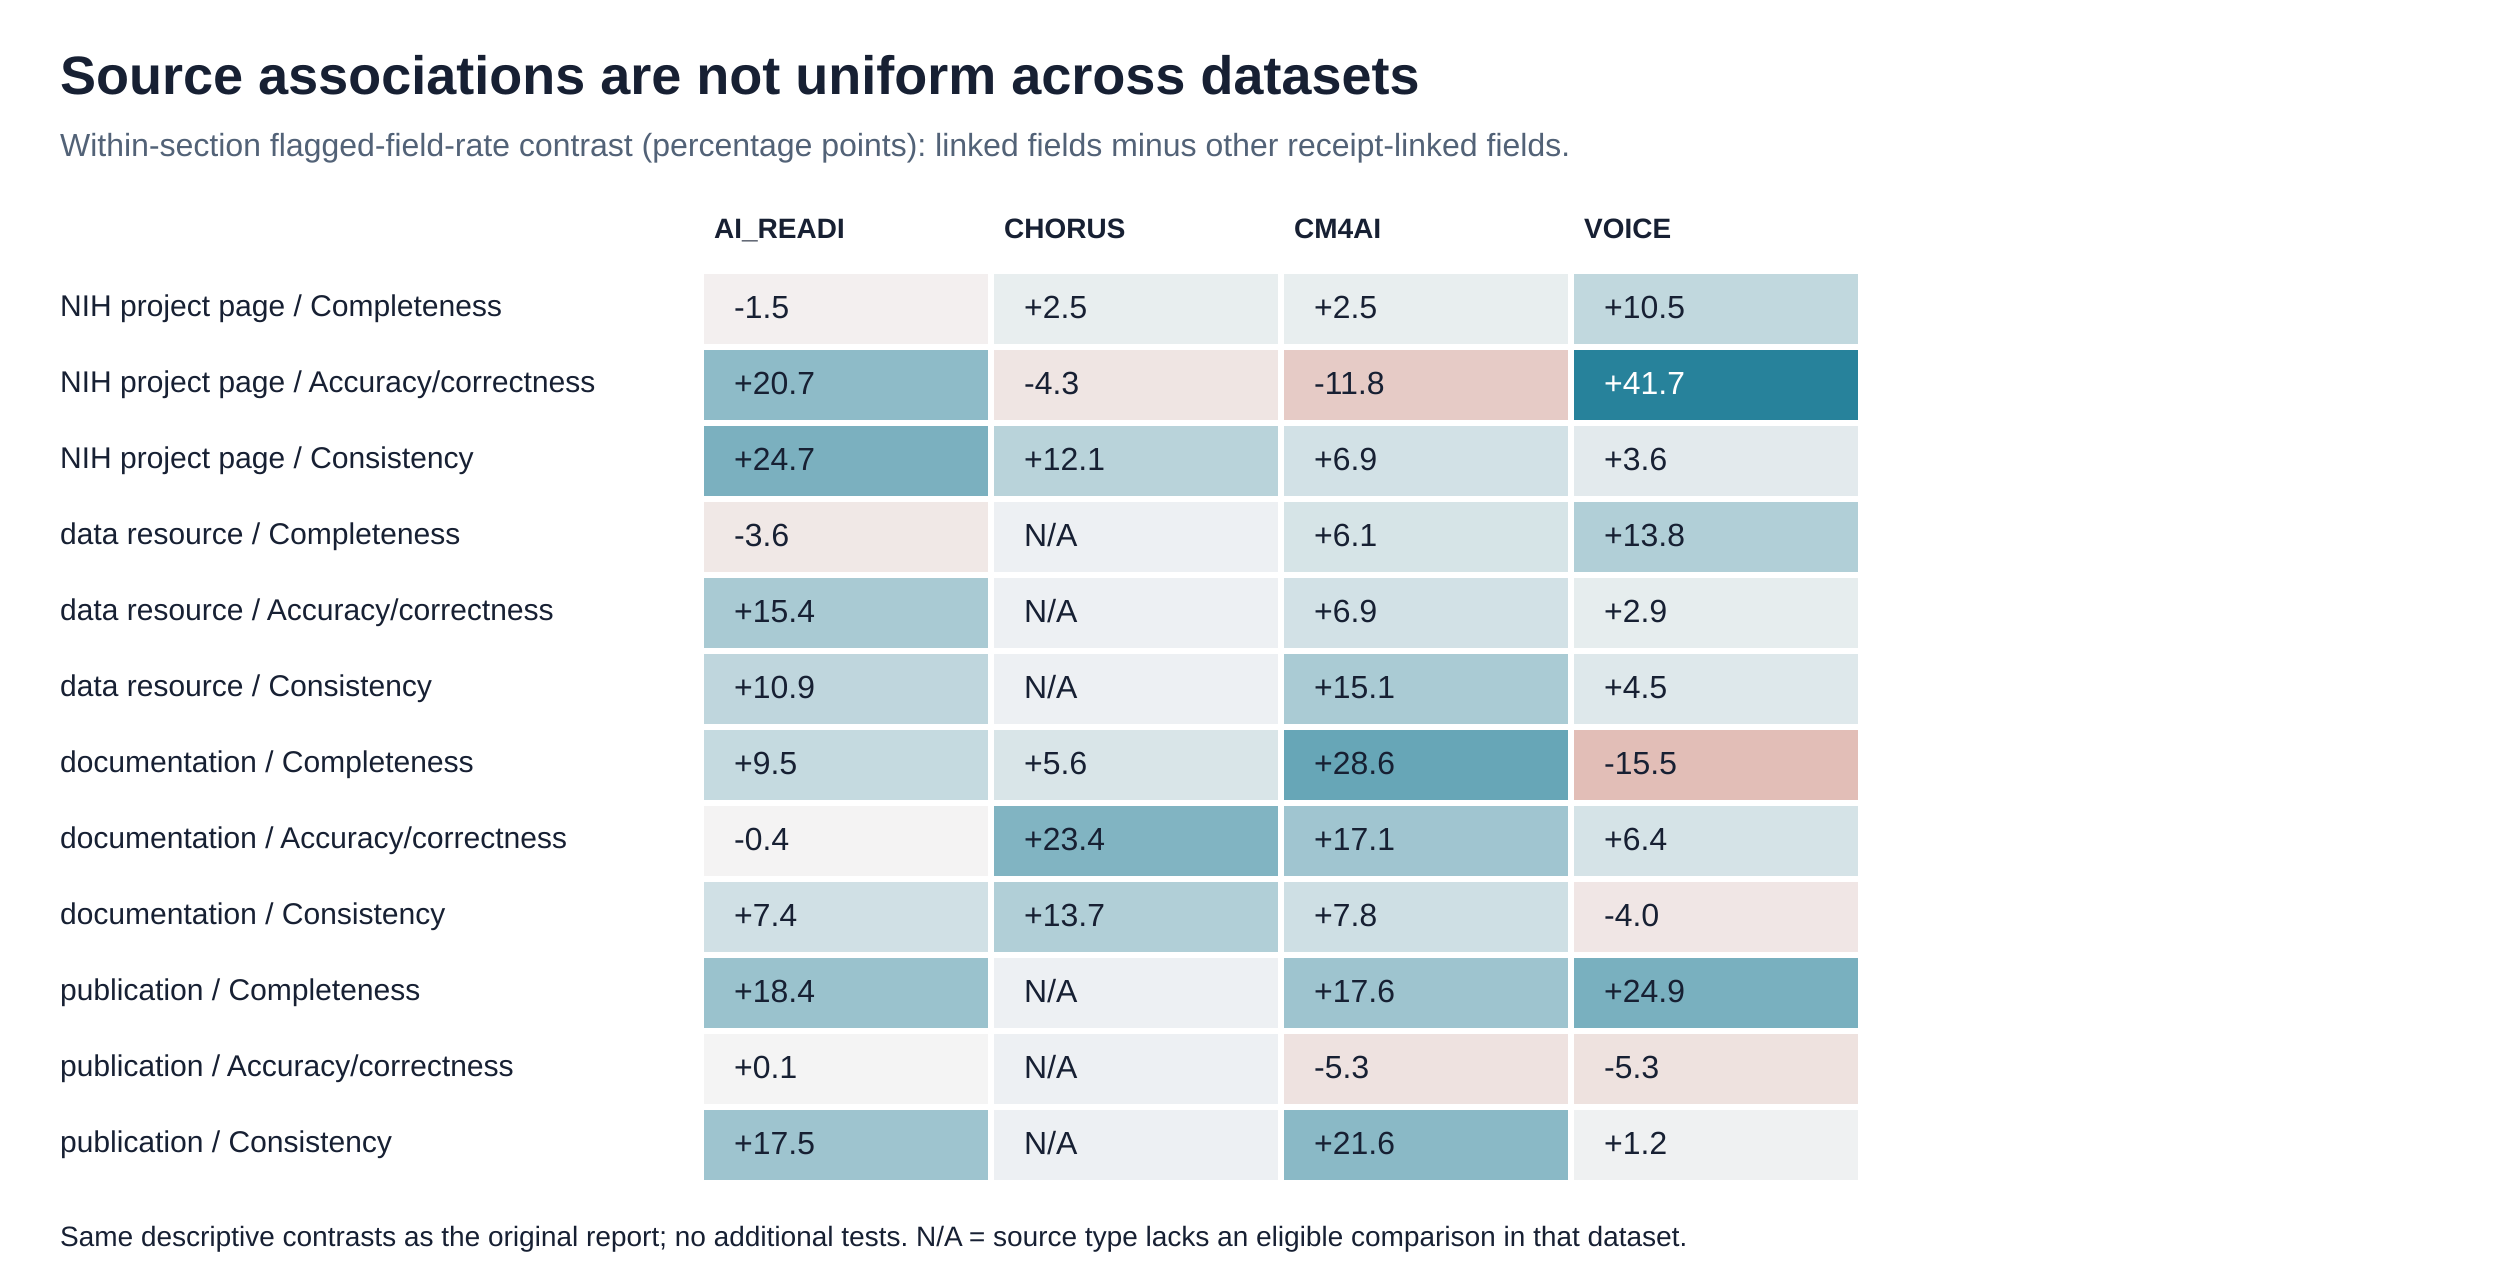
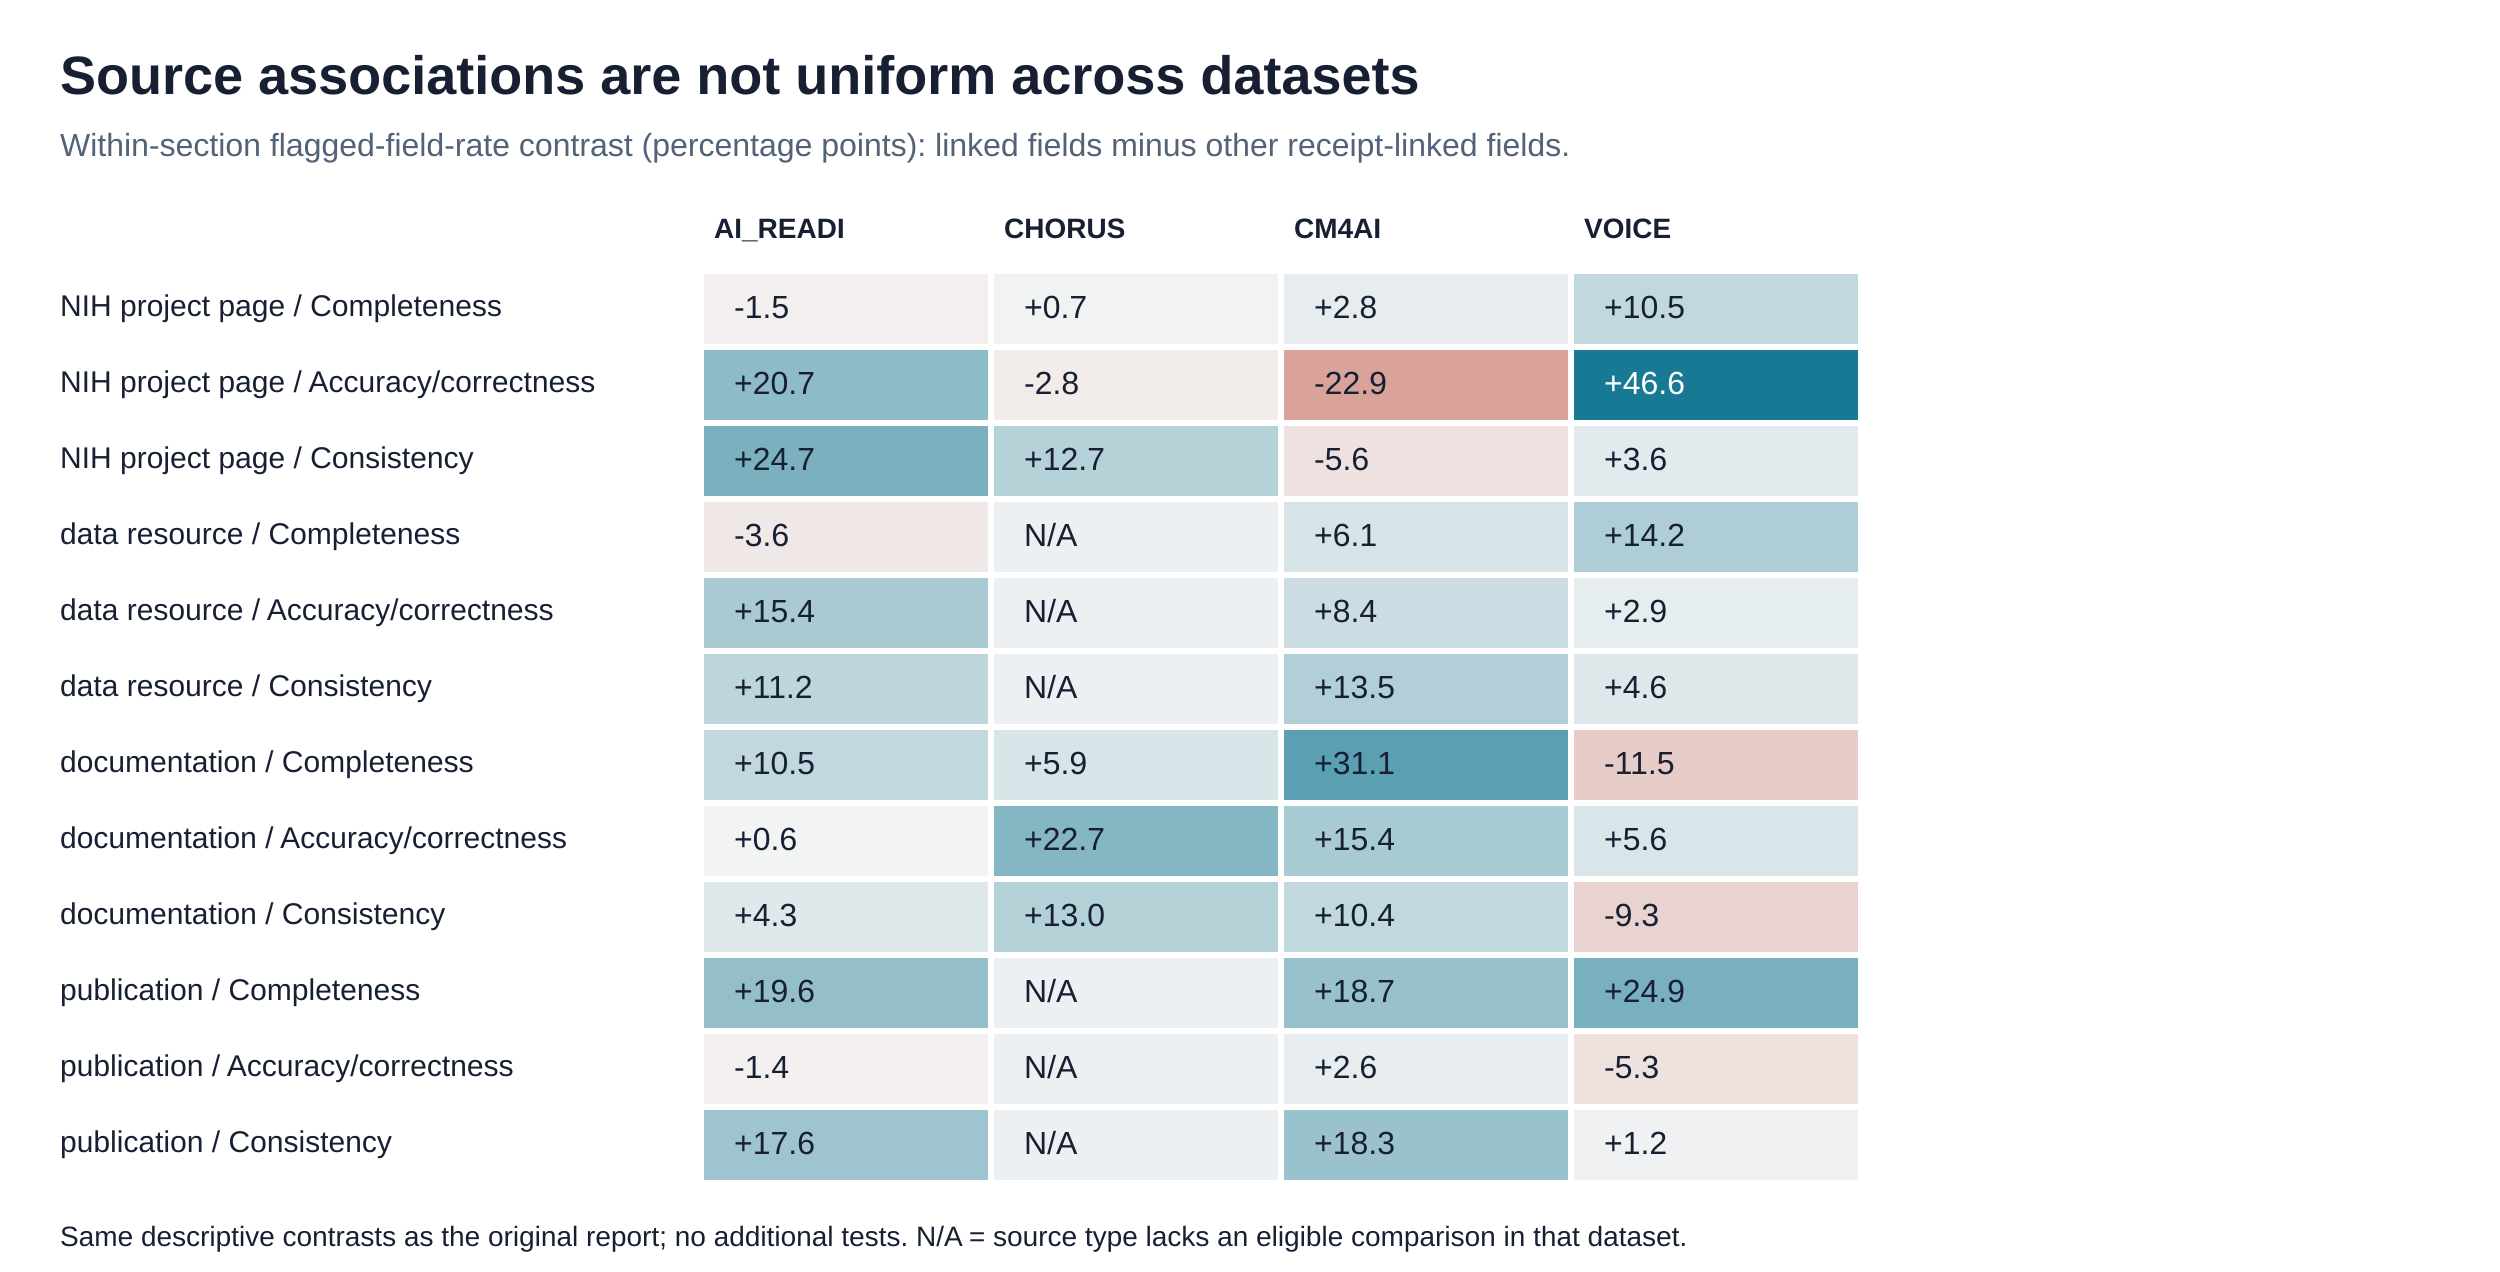
<svg xmlns="http://www.w3.org/2000/svg" width="1250" height="636">
  <rect width="100%" height="100%" fill="white" />
  <text x="30" y="47" font-family="Arial,sans-serif" font-size="27" fill="#172033" font-weight="700">Source associations are not uniform across datasets</text>
  <text x="30" y="78" font-family="Arial,sans-serif" font-size="16" fill="#526277" font-weight="400">Within-section flagged-field-rate contrast (percentage points): linked fields minus other receipt-linked fields.</text>
  <text x="357" y="119" font-family="Arial,sans-serif" font-size="14" fill="#172033" font-weight="700">AI_READI</text>
  <text x="502" y="119" font-family="Arial,sans-serif" font-size="14" fill="#172033" font-weight="700">CHORUS</text>
  <text x="647" y="119" font-family="Arial,sans-serif" font-size="14" fill="#172033" font-weight="700">CM4AI</text>
  <text x="792" y="119" font-family="Arial,sans-serif" font-size="14" fill="#172033" font-weight="700">VOICE</text>
  <text x="30" y="158" font-family="Arial,sans-serif" font-size="15" fill="#172033" font-weight="400">NIH project page / Completeness</text>
  <rect x="352" y="137" width="142" height="35" fill="#f3efef" />
  <text x="367" y="159" font-family="Arial,sans-serif" font-size="16" fill="#172033" font-weight="400">-1.5</text>
-   <rect x="497" y="137" width="142" height="35" fill="#e8eeef" />
-   <text x="512" y="159" font-family="Arial,sans-serif" font-size="16" fill="#172033" font-weight="400">+2.5</text>
-   <rect x="642" y="137" width="142" height="35" fill="#e8eeef" />
-   <text x="657" y="159" font-family="Arial,sans-serif" font-size="16" fill="#172033" font-weight="400">+2.5</text>
+   <rect x="497" y="137" width="142" height="35" fill="#f1f3f3" />
+   <text x="512" y="159" font-family="Arial,sans-serif" font-size="16" fill="#172033" font-weight="400">+0.7</text>
+   <rect x="642" y="137" width="142" height="35" fill="#e7edef" />
+   <text x="657" y="159" font-family="Arial,sans-serif" font-size="16" fill="#172033" font-weight="400">+2.8</text>
  <rect x="787" y="137" width="142" height="35" fill="#c1d8de" />
  <text x="802" y="159" font-family="Arial,sans-serif" font-size="16" fill="#172033" font-weight="400">+10.5</text>
  <text x="30" y="196" font-family="Arial,sans-serif" font-size="15" fill="#172033" font-weight="400">NIH project page / Accuracy/correctness</text>
  <rect x="352" y="175" width="142" height="35" fill="#8ebbc8" />
  <text x="367" y="197" font-family="Arial,sans-serif" font-size="16" fill="#172033" font-weight="400">+20.7</text>
-   <rect x="497" y="175" width="142" height="35" fill="#efe5e3" />
-   <text x="512" y="197" font-family="Arial,sans-serif" font-size="16" fill="#172033" font-weight="400">-4.3</text>
-   <rect x="642" y="175" width="142" height="35" fill="#e6cbc6" />
-   <text x="657" y="197" font-family="Arial,sans-serif" font-size="16" fill="#172033" font-weight="400">-11.8</text>
-   <rect x="787" y="175" width="142" height="35" fill="#27829b" />
-   <text x="802" y="197" font-family="Arial,sans-serif" font-size="16" fill="white" font-weight="400">+41.7</text>
+   <rect x="497" y="175" width="142" height="35" fill="#f1ebe9" />
+   <text x="512" y="197" font-family="Arial,sans-serif" font-size="16" fill="#172033" font-weight="400">-2.8</text>
+   <rect x="642" y="175" width="142" height="35" fill="#d9a39a" />
+   <text x="657" y="197" font-family="Arial,sans-serif" font-size="16" fill="#172033" font-weight="400">-22.9</text>
+   <rect x="787" y="175" width="142" height="35" fill="#177994" />
+   <text x="802" y="197" font-family="Arial,sans-serif" font-size="16" fill="white" font-weight="400">+46.6</text>
  <text x="30" y="234" font-family="Arial,sans-serif" font-size="15" fill="#172033" font-weight="400">NIH project page / Consistency</text>
  <rect x="352" y="213" width="142" height="35" fill="#7bb0bf" />
  <text x="367" y="235" font-family="Arial,sans-serif" font-size="16" fill="#172033" font-weight="400">+24.7</text>
-   <rect x="497" y="213" width="142" height="35" fill="#b9d3da" />
-   <text x="512" y="235" font-family="Arial,sans-serif" font-size="16" fill="#172033" font-weight="400">+12.1</text>
-   <rect x="642" y="213" width="142" height="35" fill="#d2e1e6" />
-   <text x="657" y="235" font-family="Arial,sans-serif" font-size="16" fill="#172033" font-weight="400">+6.9</text>
+   <rect x="497" y="213" width="142" height="35" fill="#b6d2d9" />
+   <text x="512" y="235" font-family="Arial,sans-serif" font-size="16" fill="#172033" font-weight="400">+12.7</text>
+   <rect x="642" y="213" width="142" height="35" fill="#eee1df" />
+   <text x="657" y="235" font-family="Arial,sans-serif" font-size="16" fill="#172033" font-weight="400">-5.6</text>
  <rect x="787" y="213" width="142" height="35" fill="#e3eaed" />
  <text x="802" y="235" font-family="Arial,sans-serif" font-size="16" fill="#172033" font-weight="400">+3.6</text>
  <text x="30" y="272" font-family="Arial,sans-serif" font-size="15" fill="#172033" font-weight="400">data resource / Completeness</text>
  <rect x="352" y="251" width="142" height="35" fill="#f0e8e6" />
  <text x="367" y="273" font-family="Arial,sans-serif" font-size="16" fill="#172033" font-weight="400">-3.6</text>
  <rect x="497" y="251" width="142" height="35" fill="#edf0f3" />
  <text x="512" y="273" font-family="Arial,sans-serif" font-size="16" fill="#172033" font-weight="400">N/A</text>
-   <rect x="642" y="251" width="142" height="35" fill="#d6e4e7" />
+   <rect x="642" y="251" width="142" height="35" fill="#d7e4e7" />
  <text x="657" y="273" font-family="Arial,sans-serif" font-size="16" fill="#172033" font-weight="400">+6.1</text>
-   <rect x="787" y="251" width="142" height="35" fill="#b1cfd7" />
-   <text x="802" y="273" font-family="Arial,sans-serif" font-size="16" fill="#172033" font-weight="400">+13.8</text>
+   <rect x="787" y="251" width="142" height="35" fill="#aecdd6" />
+   <text x="802" y="273" font-family="Arial,sans-serif" font-size="16" fill="#172033" font-weight="400">+14.2</text>
  <text x="30" y="310" font-family="Arial,sans-serif" font-size="15" fill="#172033" font-weight="400">data resource / Accuracy/correctness</text>
  <rect x="352" y="289" width="142" height="35" fill="#a9cad3" />
  <text x="367" y="311" font-family="Arial,sans-serif" font-size="16" fill="#172033" font-weight="400">+15.4</text>
  <rect x="497" y="289" width="142" height="35" fill="#edf0f3" />
  <text x="512" y="311" font-family="Arial,sans-serif" font-size="16" fill="#172033" font-weight="400">N/A</text>
-   <rect x="642" y="289" width="142" height="35" fill="#d2e1e6" />
-   <text x="657" y="311" font-family="Arial,sans-serif" font-size="16" fill="#172033" font-weight="400">+6.9</text>
+   <rect x="642" y="289" width="142" height="35" fill="#cbdde2" />
+   <text x="657" y="311" font-family="Arial,sans-serif" font-size="16" fill="#172033" font-weight="400">+8.4</text>
  <rect x="787" y="289" width="142" height="35" fill="#e6edee" />
  <text x="802" y="311" font-family="Arial,sans-serif" font-size="16" fill="#172033" font-weight="400">+2.9</text>
  <text x="30" y="348" font-family="Arial,sans-serif" font-size="15" fill="#172033" font-weight="400">data resource / Consistency</text>
-   <rect x="352" y="327" width="142" height="35" fill="#bfd6dd" />
-   <text x="367" y="349" font-family="Arial,sans-serif" font-size="16" fill="#172033" font-weight="400">+10.9</text>
+   <rect x="352" y="327" width="142" height="35" fill="#bdd6dc" />
+   <text x="367" y="349" font-family="Arial,sans-serif" font-size="16" fill="#172033" font-weight="400">+11.2</text>
  <rect x="497" y="327" width="142" height="35" fill="#edf0f3" />
  <text x="512" y="349" font-family="Arial,sans-serif" font-size="16" fill="#172033" font-weight="400">N/A</text>
-   <rect x="642" y="327" width="142" height="35" fill="#aacbd4" />
-   <text x="657" y="349" font-family="Arial,sans-serif" font-size="16" fill="#172033" font-weight="400">+15.1</text>
-   <rect x="787" y="327" width="142" height="35" fill="#dee8eb" />
-   <text x="802" y="349" font-family="Arial,sans-serif" font-size="16" fill="#172033" font-weight="400">+4.5</text>
+   <rect x="642" y="327" width="142" height="35" fill="#b2cfd7" />
+   <text x="657" y="349" font-family="Arial,sans-serif" font-size="16" fill="#172033" font-weight="400">+13.5</text>
+   <rect x="787" y="327" width="142" height="35" fill="#dee8ea" />
+   <text x="802" y="349" font-family="Arial,sans-serif" font-size="16" fill="#172033" font-weight="400">+4.6</text>
  <text x="30" y="386" font-family="Arial,sans-serif" font-size="15" fill="#172033" font-weight="400">documentation / Completeness</text>
-   <rect x="352" y="365" width="142" height="35" fill="#c5dae0" />
-   <text x="367" y="387" font-family="Arial,sans-serif" font-size="16" fill="#172033" font-weight="400">+9.5</text>
-   <rect x="497" y="365" width="142" height="35" fill="#d9e5e8" />
-   <text x="512" y="387" font-family="Arial,sans-serif" font-size="16" fill="#172033" font-weight="400">+5.6</text>
-   <rect x="642" y="365" width="142" height="35" fill="#67a6b7" />
-   <text x="657" y="387" font-family="Arial,sans-serif" font-size="16" fill="#172033" font-weight="400">+28.6</text>
-   <rect x="787" y="365" width="142" height="35" fill="#e2beb7" />
-   <text x="802" y="387" font-family="Arial,sans-serif" font-size="16" fill="#172033" font-weight="400">-15.5</text>
+   <rect x="352" y="365" width="142" height="35" fill="#c1d8de" />
+   <text x="367" y="387" font-family="Arial,sans-serif" font-size="16" fill="#172033" font-weight="400">+10.5</text>
+   <rect x="497" y="365" width="142" height="35" fill="#d7e4e8" />
+   <text x="512" y="387" font-family="Arial,sans-serif" font-size="16" fill="#172033" font-weight="400">+5.9</text>
+   <rect x="642" y="365" width="142" height="35" fill="#5b9fb2" />
+   <text x="657" y="387" font-family="Arial,sans-serif" font-size="16" fill="#172033" font-weight="400">+31.1</text>
+   <rect x="787" y="365" width="142" height="35" fill="#e7ccc7" />
+   <text x="802" y="387" font-family="Arial,sans-serif" font-size="16" fill="#172033" font-weight="400">-11.5</text>
  <text x="30" y="424" font-family="Arial,sans-serif" font-size="15" fill="#172033" font-weight="400">documentation / Accuracy/correctness</text>
-   <rect x="352" y="403" width="142" height="35" fill="#f4f3f3" />
-   <text x="367" y="425" font-family="Arial,sans-serif" font-size="16" fill="#172033" font-weight="400">-0.4</text>
-   <rect x="497" y="403" width="142" height="35" fill="#81b4c2" />
-   <text x="512" y="425" font-family="Arial,sans-serif" font-size="16" fill="#172033" font-weight="400">+23.4</text>
-   <rect x="642" y="403" width="142" height="35" fill="#a0c5d0" />
-   <text x="657" y="425" font-family="Arial,sans-serif" font-size="16" fill="#172033" font-weight="400">+17.1</text>
-   <rect x="787" y="403" width="142" height="35" fill="#d5e3e7" />
-   <text x="802" y="425" font-family="Arial,sans-serif" font-size="16" fill="#172033" font-weight="400">+6.4</text>
+   <rect x="352" y="403" width="142" height="35" fill="#f2f3f3" />
+   <text x="367" y="425" font-family="Arial,sans-serif" font-size="16" fill="#172033" font-weight="400">+0.6</text>
+   <rect x="497" y="403" width="142" height="35" fill="#85b6c4" />
+   <text x="512" y="425" font-family="Arial,sans-serif" font-size="16" fill="#172033" font-weight="400">+22.7</text>
+   <rect x="642" y="403" width="142" height="35" fill="#a8cad3" />
+   <text x="657" y="425" font-family="Arial,sans-serif" font-size="16" fill="#172033" font-weight="400">+15.4</text>
+   <rect x="787" y="403" width="142" height="35" fill="#d9e5e8" />
+   <text x="802" y="425" font-family="Arial,sans-serif" font-size="16" fill="#172033" font-weight="400">+5.6</text>
  <text x="30" y="462" font-family="Arial,sans-serif" font-size="15" fill="#172033" font-weight="400">documentation / Consistency</text>
-   <rect x="352" y="441" width="142" height="35" fill="#d0e0e5" />
-   <text x="367" y="463" font-family="Arial,sans-serif" font-size="16" fill="#172033" font-weight="400">+7.4</text>
-   <rect x="497" y="441" width="142" height="35" fill="#b1cfd7" />
-   <text x="512" y="463" font-family="Arial,sans-serif" font-size="16" fill="#172033" font-weight="400">+13.7</text>
-   <rect x="642" y="441" width="142" height="35" fill="#cedfe4" />
-   <text x="657" y="463" font-family="Arial,sans-serif" font-size="16" fill="#172033" font-weight="400">+7.8</text>
-   <rect x="787" y="441" width="142" height="35" fill="#f0e6e5" />
-   <text x="802" y="463" font-family="Arial,sans-serif" font-size="16" fill="#172033" font-weight="400">-4.0</text>
+   <rect x="352" y="441" width="142" height="35" fill="#dfe9eb" />
+   <text x="367" y="463" font-family="Arial,sans-serif" font-size="16" fill="#172033" font-weight="400">+4.3</text>
+   <rect x="497" y="441" width="142" height="35" fill="#b4d1d8" />
+   <text x="512" y="463" font-family="Arial,sans-serif" font-size="16" fill="#172033" font-weight="400">+13.0</text>
+   <rect x="642" y="441" width="142" height="35" fill="#c1d8de" />
+   <text x="657" y="463" font-family="Arial,sans-serif" font-size="16" fill="#172033" font-weight="400">+10.4</text>
+   <rect x="787" y="441" width="142" height="35" fill="#e9d3d0" />
+   <text x="802" y="463" font-family="Arial,sans-serif" font-size="16" fill="#172033" font-weight="400">-9.3</text>
  <text x="30" y="500" font-family="Arial,sans-serif" font-size="15" fill="#172033" font-weight="400">publication / Completeness</text>
-   <rect x="352" y="479" width="142" height="35" fill="#9ac2cd" />
-   <text x="367" y="501" font-family="Arial,sans-serif" font-size="16" fill="#172033" font-weight="400">+18.4</text>
+   <rect x="352" y="479" width="142" height="35" fill="#94bfca" />
+   <text x="367" y="501" font-family="Arial,sans-serif" font-size="16" fill="#172033" font-weight="400">+19.6</text>
  <rect x="497" y="479" width="142" height="35" fill="#edf0f3" />
  <text x="512" y="501" font-family="Arial,sans-serif" font-size="16" fill="#172033" font-weight="400">N/A</text>
-   <rect x="642" y="479" width="142" height="35" fill="#9ec4cf" />
-   <text x="657" y="501" font-family="Arial,sans-serif" font-size="16" fill="#172033" font-weight="400">+17.6</text>
+   <rect x="642" y="479" width="142" height="35" fill="#98c1cc" />
+   <text x="657" y="501" font-family="Arial,sans-serif" font-size="16" fill="#172033" font-weight="400">+18.7</text>
  <rect x="787" y="479" width="142" height="35" fill="#79b0bf" />
  <text x="802" y="501" font-family="Arial,sans-serif" font-size="16" fill="#172033" font-weight="400">+24.9</text>
  <text x="30" y="538" font-family="Arial,sans-serif" font-size="15" fill="#172033" font-weight="400">publication / Accuracy/correctness</text>
-   <rect x="352" y="517" width="142" height="35" fill="#f4f4f4" />
-   <text x="367" y="539" font-family="Arial,sans-serif" font-size="16" fill="#172033" font-weight="400">+0.1</text>
+   <rect x="352" y="517" width="142" height="35" fill="#f3f0ef" />
+   <text x="367" y="539" font-family="Arial,sans-serif" font-size="16" fill="#172033" font-weight="400">-1.4</text>
  <rect x="497" y="517" width="142" height="35" fill="#edf0f3" />
  <text x="512" y="539" font-family="Arial,sans-serif" font-size="16" fill="#172033" font-weight="400">N/A</text>
-   <rect x="642" y="517" width="142" height="35" fill="#eee2e0" />
-   <text x="657" y="539" font-family="Arial,sans-serif" font-size="16" fill="#172033" font-weight="400">-5.3</text>
+   <rect x="642" y="517" width="142" height="35" fill="#e8edef" />
+   <text x="657" y="539" font-family="Arial,sans-serif" font-size="16" fill="#172033" font-weight="400">+2.6</text>
  <rect x="787" y="517" width="142" height="35" fill="#eee2df" />
  <text x="802" y="539" font-family="Arial,sans-serif" font-size="16" fill="#172033" font-weight="400">-5.3</text>
  <text x="30" y="576" font-family="Arial,sans-serif" font-size="15" fill="#172033" font-weight="400">publication / Consistency</text>
  <rect x="352" y="555" width="142" height="35" fill="#9ec4cf" />
-   <text x="367" y="577" font-family="Arial,sans-serif" font-size="16" fill="#172033" font-weight="400">+17.5</text>
+   <text x="367" y="577" font-family="Arial,sans-serif" font-size="16" fill="#172033" font-weight="400">+17.6</text>
  <rect x="497" y="555" width="142" height="35" fill="#edf0f3" />
  <text x="512" y="577" font-family="Arial,sans-serif" font-size="16" fill="#172033" font-weight="400">N/A</text>
-   <rect x="642" y="555" width="142" height="35" fill="#8ab9c6" />
-   <text x="657" y="577" font-family="Arial,sans-serif" font-size="16" fill="#172033" font-weight="400">+21.6</text>
+   <rect x="642" y="555" width="142" height="35" fill="#9ac2cd" />
+   <text x="657" y="577" font-family="Arial,sans-serif" font-size="16" fill="#172033" font-weight="400">+18.3</text>
  <rect x="787" y="555" width="142" height="35" fill="#eff1f2" />
  <text x="802" y="577" font-family="Arial,sans-serif" font-size="16" fill="#172033" font-weight="400">+1.2</text>
  <text x="30" y="623" font-family="Arial,sans-serif" font-size="14" fill="#172033" font-weight="400">Same descriptive contrasts as the original report; no additional tests. N/A = source type lacks an eligible comparison in that dataset.</text>
</svg>
